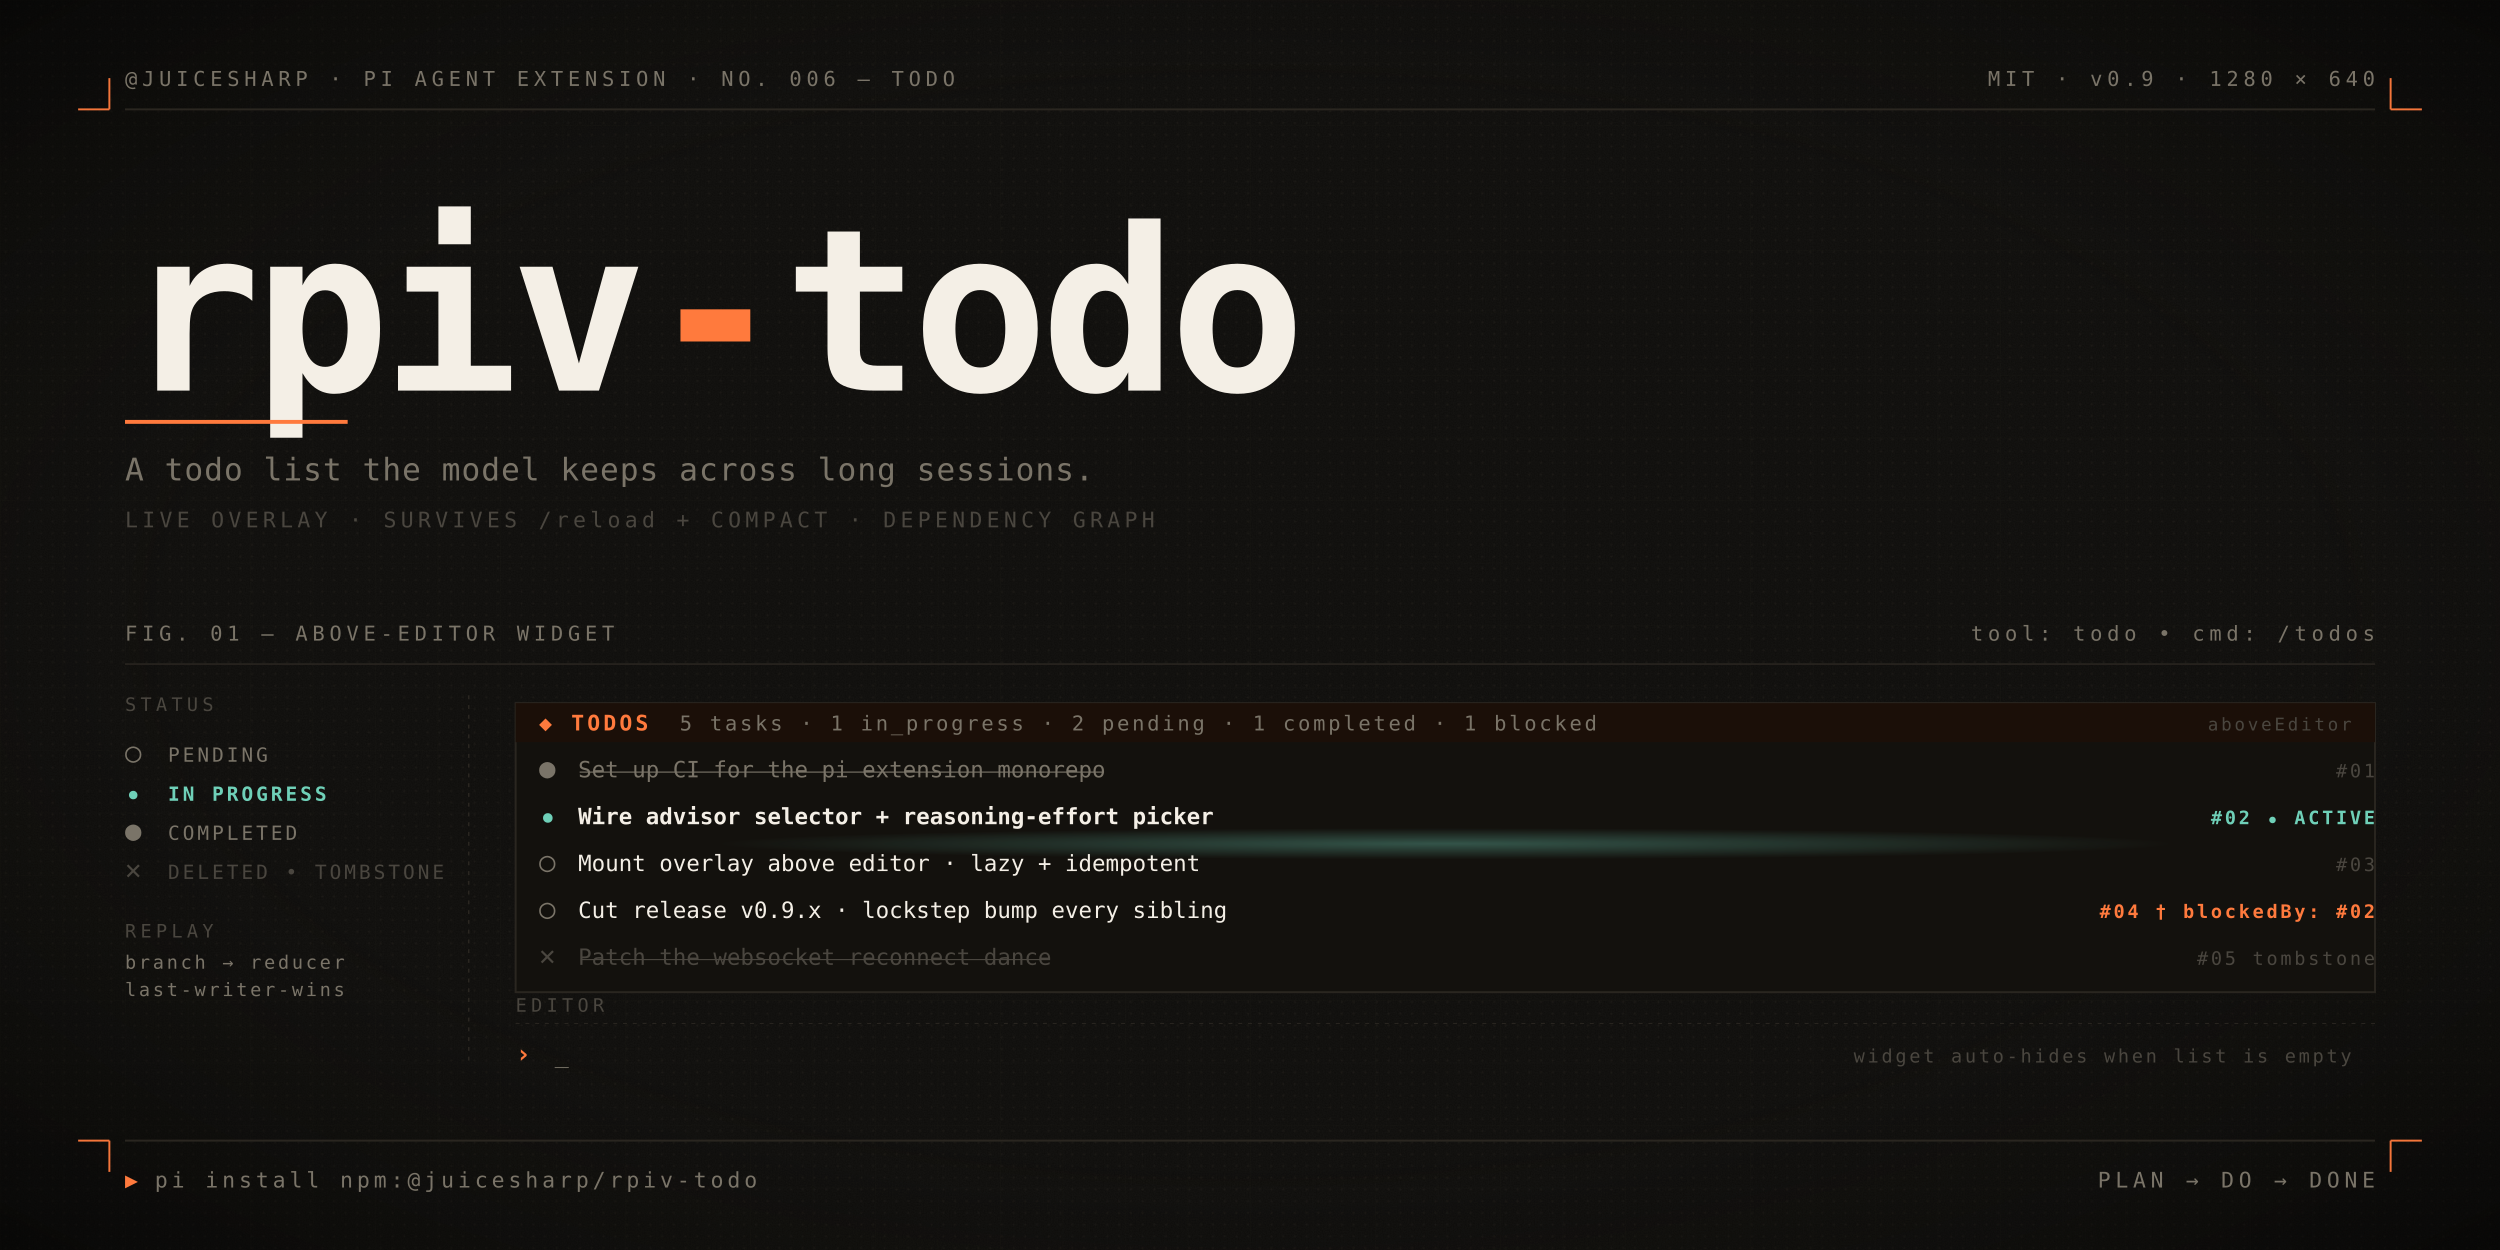
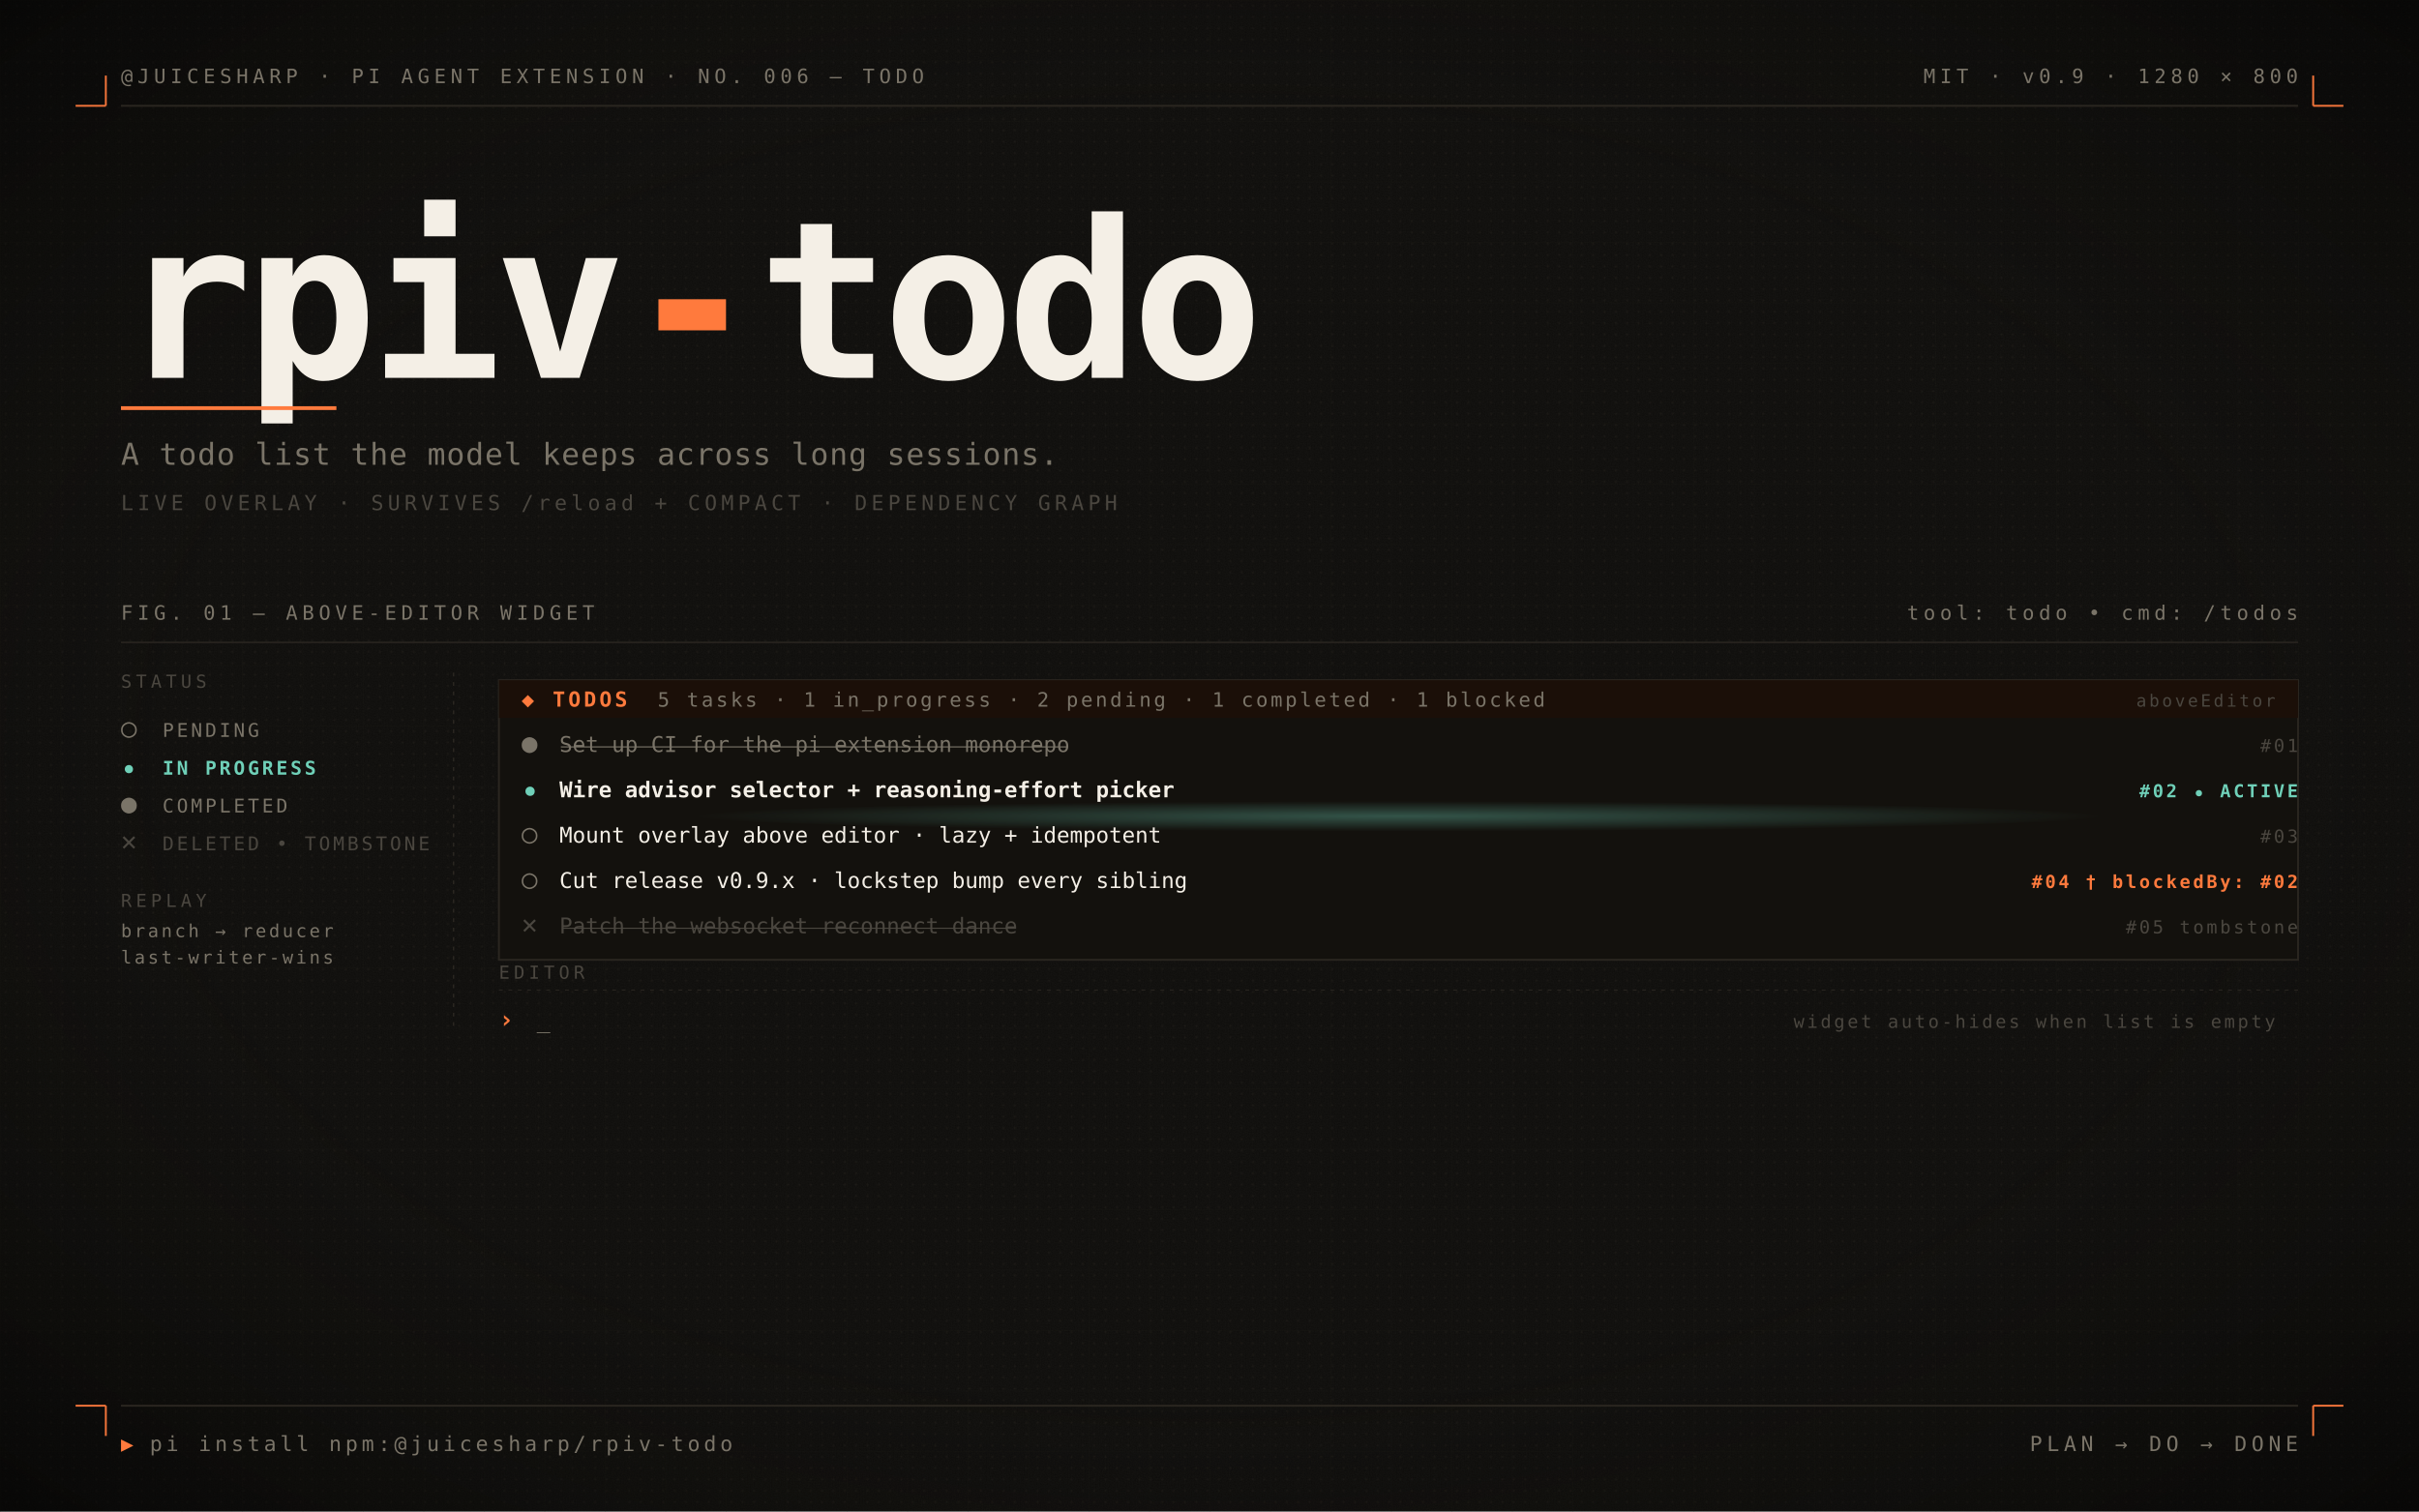
- <svg xmlns="http://www.w3.org/2000/svg" viewBox="0 0 1280 640" role="img" aria-label="rpiv-todo — Persistent todo overlay that survives reload and compaction" preserveAspectRatio="xMidYMid meet">
+ <svg xmlns="http://www.w3.org/2000/svg" viewBox="0 0 1280 800" role="img" aria-label="rpiv-todo — Persistent todo overlay that survives reload and compaction" preserveAspectRatio="xMidYMid meet">
  <defs>
    <style>
      .mono   { font-family: 'JetBrains Mono', 'Fira Code', 'SFMono-Regular', ui-monospace, Menlo, Consolas, monospace; }
      .ink    { fill: #F4EFE6; }
      .paper  { fill: #0E0D0B; }
      .muted  { fill: #7A7468; }
      .dim    { fill: #4A463F; }
      .accent { fill: #FF7A3D; }
      .mint   { fill: #6FD0B8; }
      .rule   { stroke: #2A2620; }
      .rule-bright { stroke: #FF7A3D; }
    </style>
    <filter id="grain" x="0" y="0" width="100%" height="100%">
      <feTurbulence type="fractalNoise" baseFrequency="1.4" numOctaves="2" seed="23" />
      <feColorMatrix values="0 0 0 0 0.96                              0 0 0 0 0.94                              0 0 0 0 0.88                              0 0 0 0.06 0" />
    </filter>
    <pattern id="grid" width="32" height="32" patternUnits="userSpaceOnUse">
      <path d="M32 0 H0 V32" fill="none" stroke="#161411" stroke-width="0.5" />
    </pattern>
    <pattern id="dots" width="6" height="6" patternUnits="userSpaceOnUse">
      <circle cx="3" cy="3" r="0.6" fill="#231F1A" />
    </pattern>
    <radialGradient id="vignette" cx="50%" cy="50%" r="70%">
      <stop offset="60%" stop-color="#0E0D0B" stop-opacity="0" />
      <stop offset="100%" stop-color="#000" stop-opacity="0.55" />
    </radialGradient>
    <radialGradient id="activeGlow" cx="50%" cy="50%" r="50%">
      <stop offset="0%" stop-color="#6FD0B8" stop-opacity="0.35" />
      <stop offset="80%" stop-color="#6FD0B8" stop-opacity="0" />
    </radialGradient>
  </defs>
-   <rect width="1280" height="640" class="paper" />
-   <rect width="1280" height="640" fill="url(#grid)" opacity="0.55" />
-   <rect width="1280" height="640" fill="url(#dots)" opacity="0.4" />
-   <rect width="1280" height="640" filter="url(#grain)" opacity="0.5" />
-   <rect width="1280" height="640" fill="url(#vignette)" />
+   <rect width="1280" height="800" class="paper" />
+   <rect width="1280" height="800" fill="url(#grid)" opacity="0.55" />
+   <rect width="1280" height="800" fill="url(#dots)" opacity="0.4" />
+   <rect width="1280" height="800" filter="url(#grain)" opacity="0.5" />
+   <rect width="1280" height="800" fill="url(#vignette)" />
  <g class="rule-bright" stroke-width="1" fill="none" opacity="0.95">
    <path d="M40 56 L56 56 M56 40 L56 56" />
    <path d="M1240 56 L1224 56 M1224 40 L1224 56" />
-     <path d="M40 584 L56 584 M56 600 L56 584" />
-     <path d="M1240 584 L1224 584 M1224 600 L1224 584" />
+     <path d="M40 744 L56 744 M56 760 L56 744" />
+     <path d="M1240 744 L1224 744 M1224 760 L1224 744" />
  </g>
  <line x1="64" y1="56" x2="1216" y2="56" class="rule" stroke-width="1" />
  <text class="mono muted" x="64" y="44" font-size="10.5" letter-spacing="2.4">@JUICESHARP · PI AGENT EXTENSION · NO. 006 – TODO</text>
-   <text class="mono muted" x="1216" y="44" font-size="10.5" letter-spacing="2.4" text-anchor="end">MIT · v0.9 · 1280 × 640</text>
+   <text class="mono muted" x="1216" y="44" font-size="10.5" letter-spacing="2.4" text-anchor="end">MIT · v0.9 · 1280 × 800</text>
  <text class="mono ink" x="64" y="200" font-size="116" font-weight="700" letter-spacing="-4">rpiv<tspan class="accent">-</tspan>todo</text>
  <line x1="64" y1="216" x2="178" y2="216" class="rule-bright" stroke-width="2" />
  <text class="mono muted" x="64" y="246" font-size="16" letter-spacing="0.5">A todo list the model keeps across long sessions.</text>
  <text class="mono dim" x="64" y="270" font-size="11" letter-spacing="2.2">LIVE OVERLAY · SURVIVES /reload + COMPACT · DEPENDENCY GRAPH</text>
  <text class="mono muted" x="64" y="328" font-size="10.5" letter-spacing="2.4">FIG. 01 — ABOVE-EDITOR WIDGET</text>
  <text class="mono muted" x="1216" y="328" font-size="10.5" letter-spacing="2.4" text-anchor="end">tool: todo • cmd: /todos</text>
  <line x1="64" y1="340" x2="1216" y2="340" class="rule" stroke-width="0.75" />
  <g transform="translate(64 364)">
    <text class="mono dim" x="0" y="0" font-size="9.5" letter-spacing="2.2">STATUS</text>
    <g transform="translate(0 14)">
      <text x="0" y="12" font-size="14" class="muted" font-family="'JetBrains Mono', monospace">○</text>
      <text x="22" y="12" font-size="10" class="mono muted" letter-spacing="1.5">PENDING</text>
      <text x="0" y="32" font-size="14" class="mint" font-family="'JetBrains Mono', monospace">⏺</text>
      <text x="22" y="32" font-size="10" class="mono mint" letter-spacing="1.5" font-weight="700">IN PROGRESS</text>
      <text x="0" y="52" font-size="14" class="muted" font-family="'JetBrains Mono', monospace">●</text>
      <text x="22" y="52" font-size="10" class="mono muted" letter-spacing="1.5">COMPLETED</text>
      <text x="0" y="72" font-size="14" class="dim" font-family="'JetBrains Mono', monospace">✕</text>
      <text x="22" y="72" font-size="10" class="mono dim" letter-spacing="1.5">DELETED • TOMBSTONE</text>
    </g>
    <text class="mono dim" x="0" y="116" font-size="9.5" letter-spacing="2.2">REPLAY</text>
    <text class="mono muted" x="0" y="132" font-size="9.5" letter-spacing="1.4">branch → reducer</text>
    <text class="mono muted" x="0" y="146" font-size="9.5" letter-spacing="1.4">last-writer-wins</text>
  </g>
  <line x1="240" y1="356" x2="240" y2="546" class="rule" stroke-width="0.75" stroke-dasharray="2 3" />
  <g transform="translate(264 360)">
    <rect x="0" y="0" width="952" height="148" fill="#13110D" stroke="#2A2620" stroke-width="1" />
    <rect x="6" y="62" width="940" height="20" fill="url(#activeGlow)" />
    <rect x="0" y="0" width="952" height="20" fill="#1B0F08" />
    <text class="mono accent" x="12" y="14" font-size="11" letter-spacing="1.6" font-weight="700">◆ TODOS</text>
    <text class="mono muted" x="84" y="14" font-size="10.5" letter-spacing="1.4">5 tasks · 1 in_progress · 2 pending · 1 completed · 1 blocked</text>
    <text class="mono dim" x="940" y="14" font-size="9" letter-spacing="1.4" text-anchor="end">aboveEditor</text>
    <g transform="translate(12 22)">
      <text x="0" y="16" class="muted mono" font-size="14">●</text>
      <text x="20" y="16" class="muted mono" font-size="11.5" text-decoration="line-through">Set up CI for the pi extension monorepo</text>
      <text x="940" y="16" class="dim mono" font-size="9.5" letter-spacing="1.4" text-anchor="end">#01</text>
      <text x="0" y="40" class="mint mono" font-size="14" font-weight="700">⏺</text>
      <text x="20" y="40" class="ink  mono" font-size="11.5" font-weight="700">Wire advisor selector + reasoning-effort picker</text>
      <text x="940" y="40" class="mint mono" font-size="9.5" letter-spacing="1.4" text-anchor="end" font-weight="700">#02 ⏺ ACTIVE</text>
      <text x="0" y="64" class="muted mono" font-size="14">○</text>
      <text x="20" y="64" class="ink   mono" font-size="11.5">Mount overlay above editor · lazy + idempotent</text>
      <text x="940" y="64" class="dim mono" font-size="9.5" letter-spacing="1.4" text-anchor="end">#03</text>
      <text x="0" y="88" class="muted mono" font-size="14">○</text>
      <text x="20" y="88" class="ink   mono" font-size="11.5">Cut release v0.9.x · lockstep bump every sibling</text>
      <text x="940" y="88" class="accent mono" font-size="9.5" letter-spacing="1.4" text-anchor="end" font-weight="700">#04 † blockedBy: #02</text>
      <text x="0" y="112" class="dim mono" font-size="14">✕</text>
      <text x="20" y="112" class="dim mono" font-size="11.5" text-decoration="line-through">Patch the websocket reconnect dance</text>
      <text x="940" y="112" class="dim mono" font-size="9.5" letter-spacing="1.4" text-anchor="end">#05 tombstone</text>
    </g>
  </g>
  <g transform="translate(264 524)">
    <line x1="0" y1="0" x2="952" y2="0" class="rule" stroke-width="0.5" stroke-dasharray="2 3" />
    <text class="mono dim" x="0" y="-6" font-size="9.5" letter-spacing="2.2">EDITOR</text>
    <text class="mono accent" x="0" y="20" font-size="13" font-weight="700">›</text>
    <text class="mono muted" x="20" y="20" font-size="12">_</text>
    <text class="mono dim" x="940" y="20" font-size="9.5" letter-spacing="1.4" text-anchor="end">widget auto-hides when list is empty</text>
  </g>
-   <line x1="64" y1="584" x2="1216" y2="584" class="rule" stroke-width="1" />
-   <text class="mono muted" x="64" y="608" font-size="11" letter-spacing="2">
+   <line x1="64" y1="744" x2="1216" y2="744" class="rule" stroke-width="1" />
+   <text class="mono muted" x="64" y="768" font-size="11" letter-spacing="2">
    <tspan class="accent">▶</tspan>  pi install npm:@juicesharp/rpiv-todo
  </text>
-   <text class="mono muted" x="1216" y="608" font-size="11" letter-spacing="2.4" text-anchor="end">
+   <text class="mono muted" x="1216" y="768" font-size="11" letter-spacing="2.4" text-anchor="end">
    PLAN → DO → DONE
  </text>
</svg>
